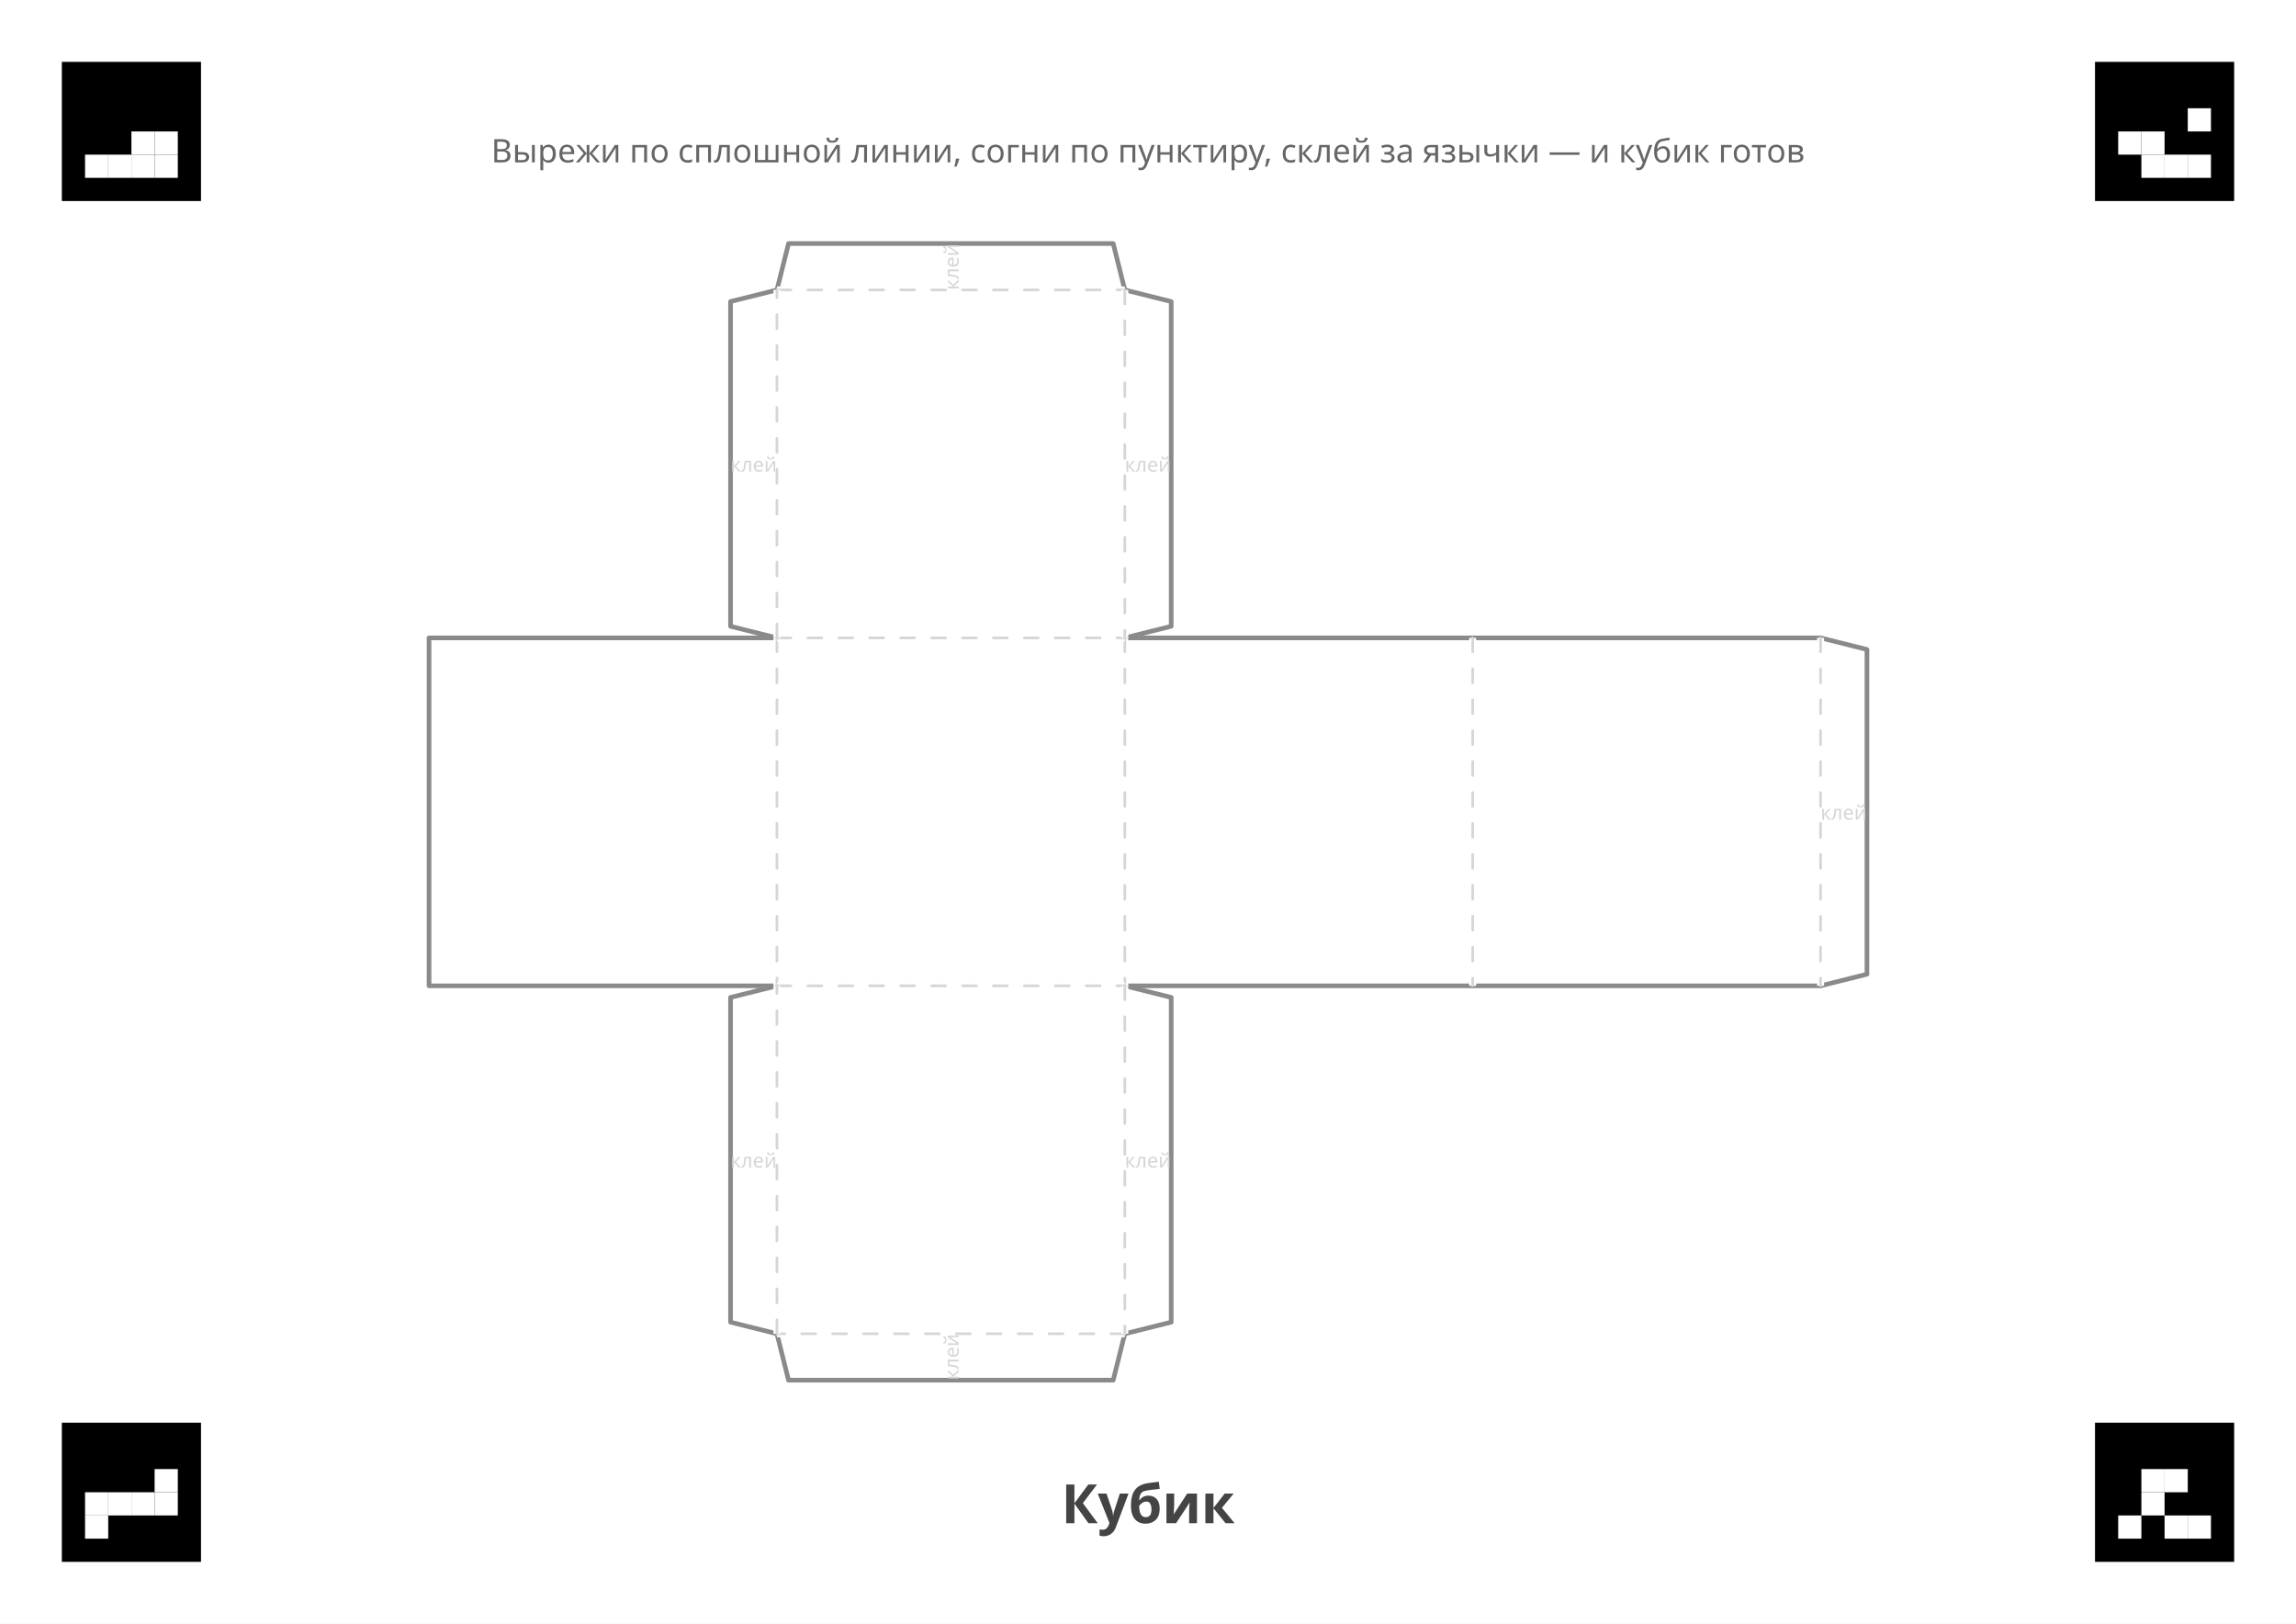
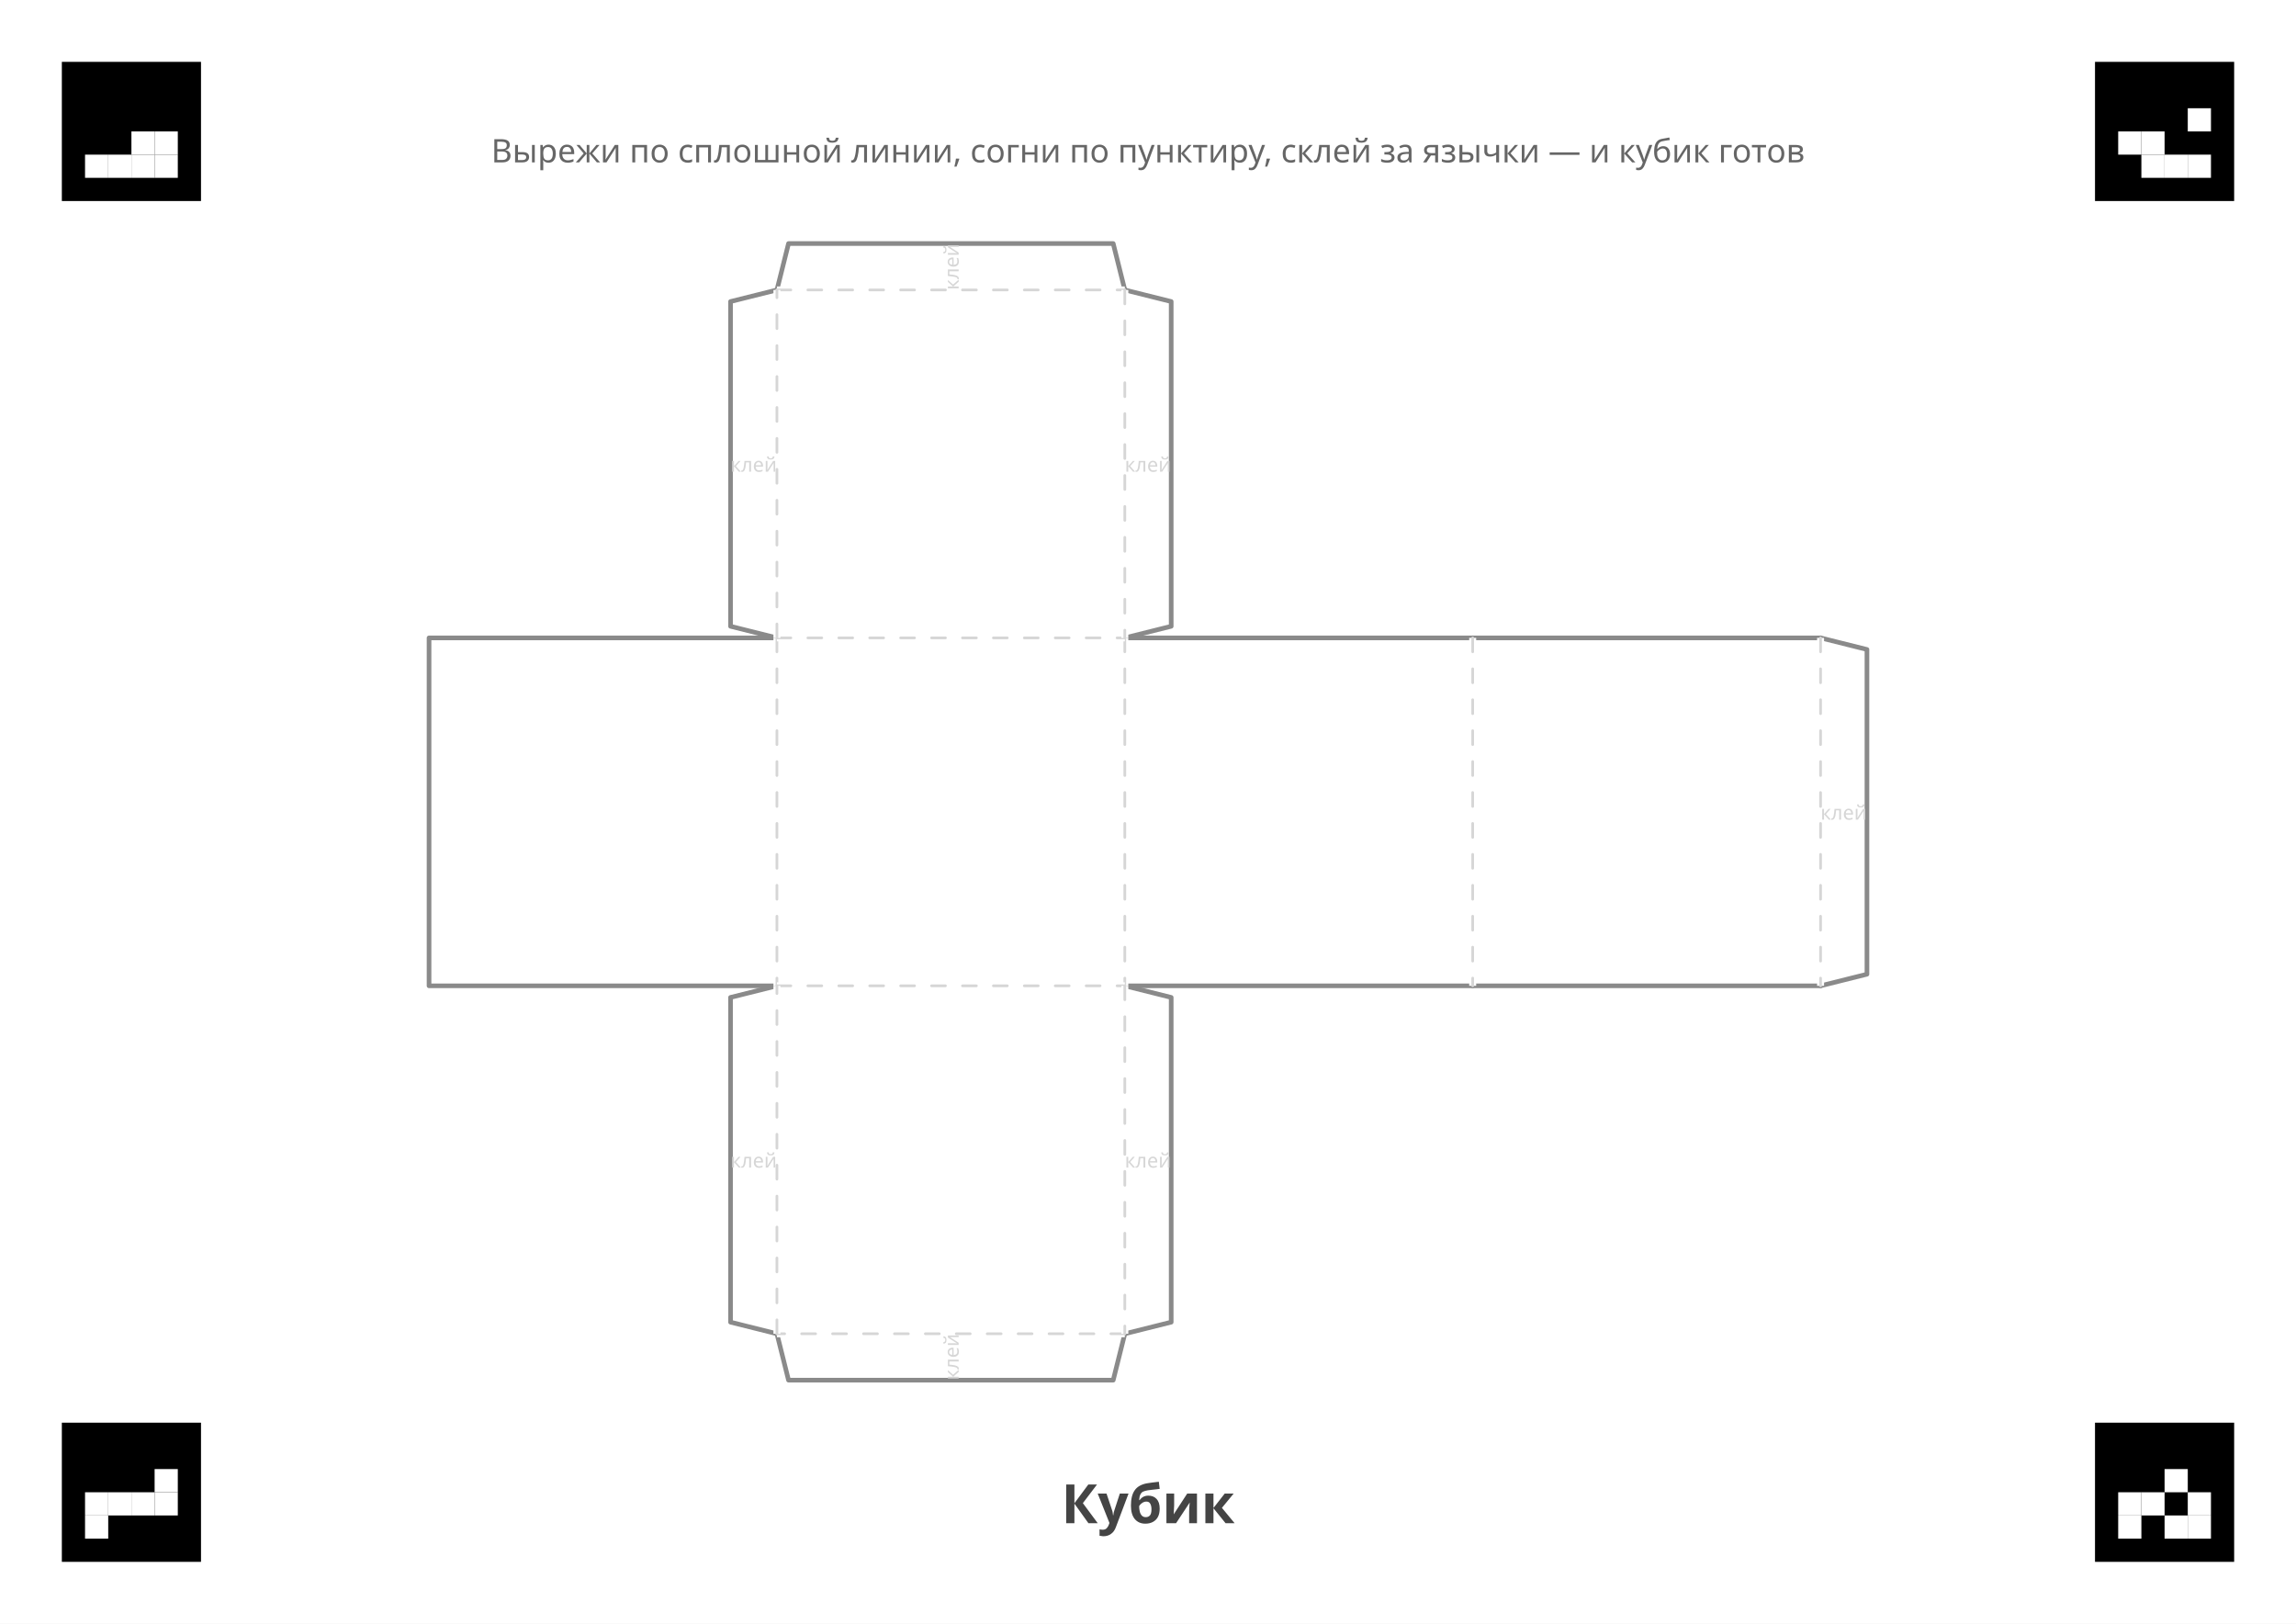
<svg xmlns="http://www.w3.org/2000/svg" width="297mm" height="210mm" viewBox="0 0 297 210">
  <rect width="297" height="210" fill="#fff" />
  <rect x="8" y="8" width="18" height="18" fill="#000" />
  <rect x="17.00" y="17.00" width="3" height="3" fill="#fff" />
  <rect x="20.00" y="17.00" width="3" height="3" fill="#fff" />
  <rect x="11.00" y="20.00" width="3" height="3" fill="#fff" />
  <rect x="14.00" y="20.00" width="3" height="3" fill="#fff" />
  <rect x="17.00" y="20.00" width="3" height="3" fill="#fff" />
  <rect x="20.00" y="20.00" width="3" height="3" fill="#fff" />
  <rect x="271" y="8" width="18" height="18" fill="#000" />
  <rect x="283.00" y="14.00" width="3" height="3" fill="#fff" />
  <rect x="274.00" y="17.00" width="3" height="3" fill="#fff" />
  <rect x="277.00" y="17.00" width="3" height="3" fill="#fff" />
  <rect x="277.00" y="20.00" width="3" height="3" fill="#fff" />
  <rect x="280.00" y="20.00" width="3" height="3" fill="#fff" />
  <rect x="283.00" y="20.00" width="3" height="3" fill="#fff" />
  <rect x="8" y="184" width="18" height="18" fill="#000" />
  <rect x="20.00" y="190.00" width="3" height="3" fill="#fff" />
  <rect x="11.00" y="193.00" width="3" height="3" fill="#fff" />
  <rect x="14.00" y="193.00" width="3" height="3" fill="#fff" />
  <rect x="17.00" y="193.00" width="3" height="3" fill="#fff" />
  <rect x="20.00" y="193.00" width="3" height="3" fill="#fff" />
  <rect x="11.00" y="196.00" width="3" height="3" fill="#fff" />
  <rect x="271" y="184" width="18" height="18" fill="#000" />
-   <rect x="277.00" y="190.00" width="3" height="3" fill="#fff" />
  <rect x="280.00" y="190.00" width="3" height="3" fill="#fff" />
+   <rect x="274.00" y="193.00" width="3" height="3" fill="#fff" />
  <rect x="277.00" y="193.00" width="3" height="3" fill="#fff" />
+   <rect x="283.00" y="193.00" width="3" height="3" fill="#fff" />
  <rect x="274.00" y="196.00" width="3" height="3" fill="#fff" />
  <rect x="280.00" y="196.00" width="3" height="3" fill="#fff" />
  <rect x="283.00" y="196.00" width="3" height="3" fill="#fff" />
  <path d="M55.50 82.50 L100.50 82.50 L100.50 127.50 L55.50 127.50 Z" fill="#fff" stroke="#8a8a8a" stroke-width="0.6" stroke-linejoin="round" />
  <path d="M100.50 82.50 L145.50 82.50 L145.50 127.50 L100.50 127.50 Z" fill="#fff" stroke="#8a8a8a" stroke-width="0.6" stroke-linejoin="round" />
  <path d="M145.50 82.50 L190.50 82.50 L190.50 127.50 L145.50 127.50 Z" fill="#fff" stroke="#8a8a8a" stroke-width="0.6" stroke-linejoin="round" />
  <path d="M190.50 82.50 L235.50 82.50 L235.50 127.50 L190.50 127.50 Z" fill="#fff" stroke="#8a8a8a" stroke-width="0.6" stroke-linejoin="round" />
  <path d="M100.50 37.50 L145.50 37.50 L145.50 82.50 L100.50 82.50 Z" fill="#fff" stroke="#8a8a8a" stroke-width="0.6" stroke-linejoin="round" />
  <path d="M100.50 127.50 L145.50 127.50 L145.50 172.50 L100.50 172.50 Z" fill="#fff" stroke="#8a8a8a" stroke-width="0.6" stroke-linejoin="round" />
  <path d="M100.50 37.50 L102.00 31.50 L144.00 31.50 L145.50 37.50 Z" fill="#fff" stroke="#8a8a8a" stroke-width="0.6" stroke-linejoin="round" />
  <path d="M100.50 82.50 L94.50 81.00 L94.50 39.00 L100.50 37.50 Z" fill="#fff" stroke="#8a8a8a" stroke-width="0.6" stroke-linejoin="round" />
  <path d="M145.50 37.50 L151.50 39.00 L151.50 81.00 L145.50 82.50 Z" fill="#fff" stroke="#8a8a8a" stroke-width="0.6" stroke-linejoin="round" />
  <path d="M145.50 172.50 L144.00 178.50 L102.00 178.50 L100.50 172.50 Z" fill="#fff" stroke="#8a8a8a" stroke-width="0.6" stroke-linejoin="round" />
  <path d="M100.50 172.50 L94.50 171.00 L94.50 129.00 L100.50 127.50 Z" fill="#fff" stroke="#8a8a8a" stroke-width="0.6" stroke-linejoin="round" />
  <path d="M145.50 127.50 L151.50 129.00 L151.50 171.00 L145.50 172.50 Z" fill="#fff" stroke="#8a8a8a" stroke-width="0.6" stroke-linejoin="round" />
  <path d="M235.50 82.50 L241.50 84.00 L241.50 126.00 L235.50 127.50 Z" fill="#fff" stroke="#8a8a8a" stroke-width="0.6" stroke-linejoin="round" />
  <path d="M100.50 82.50 L100.50 127.50" stroke="#fff" stroke-width="0.90" />
  <path d="M100.50 82.50 L100.50 127.50" stroke="#d6d6d6" stroke-width="0.35" stroke-dasharray="1.8 2.2" stroke-linecap="round" />
  <path d="M145.50 82.50 L145.50 127.50" stroke="#fff" stroke-width="0.90" />
  <path d="M145.50 82.50 L145.50 127.50" stroke="#d6d6d6" stroke-width="0.35" stroke-dasharray="1.8 2.2" stroke-linecap="round" />
  <path d="M190.50 82.50 L190.50 127.50" stroke="#fff" stroke-width="0.90" />
  <path d="M190.50 82.50 L190.50 127.50" stroke="#d6d6d6" stroke-width="0.35" stroke-dasharray="1.8 2.2" stroke-linecap="round" />
  <path d="M100.50 82.50 L145.50 82.50" stroke="#fff" stroke-width="0.90" />
  <path d="M100.50 82.50 L145.50 82.50" stroke="#d6d6d6" stroke-width="0.35" stroke-dasharray="1.8 2.2" stroke-linecap="round" />
  <path d="M100.50 127.50 L145.50 127.50" stroke="#fff" stroke-width="0.90" />
  <path d="M100.50 127.50 L145.50 127.50" stroke="#d6d6d6" stroke-width="0.35" stroke-dasharray="1.8 2.2" stroke-linecap="round" />
  <path d="M100.50 37.50 L145.50 37.50" stroke="#fff" stroke-width="0.90" />
  <path d="M100.50 37.50 L145.50 37.50" stroke="#d6d6d6" stroke-width="0.35" stroke-dasharray="1.8 2.2" stroke-linecap="round" />
  <path d="M100.50 82.50 L100.50 37.50" stroke="#fff" stroke-width="0.90" />
  <path d="M100.50 82.50 L100.50 37.50" stroke="#d6d6d6" stroke-width="0.35" stroke-dasharray="1.8 2.2" stroke-linecap="round" />
  <path d="M145.50 37.50 L145.50 82.50" stroke="#fff" stroke-width="0.90" />
  <path d="M145.50 37.50 L145.50 82.50" stroke="#d6d6d6" stroke-width="0.35" stroke-dasharray="1.8 2.2" stroke-linecap="round" />
  <path d="M145.50 172.50 L100.50 172.50" stroke="#fff" stroke-width="0.90" />
  <path d="M145.50 172.50 L100.50 172.50" stroke="#d6d6d6" stroke-width="0.35" stroke-dasharray="1.8 2.2" stroke-linecap="round" />
  <path d="M100.50 172.50 L100.50 127.50" stroke="#fff" stroke-width="0.90" />
  <path d="M100.50 172.50 L100.50 127.50" stroke="#d6d6d6" stroke-width="0.35" stroke-dasharray="1.8 2.2" stroke-linecap="round" />
  <path d="M145.50 127.50 L145.50 172.50" stroke="#fff" stroke-width="0.90" />
  <path d="M145.50 127.50 L145.50 172.50" stroke="#d6d6d6" stroke-width="0.35" stroke-dasharray="1.8 2.2" stroke-linecap="round" />
  <path d="M235.50 82.50 L235.50 127.50" stroke="#fff" stroke-width="0.90" />
  <path d="M235.50 82.50 L235.50 127.50" stroke="#d6d6d6" stroke-width="0.35" stroke-dasharray="1.8 2.2" stroke-linecap="round" />
  <text x="123.00" y="34.50" text-anchor="middle" dominant-baseline="central" font-family="Segoe UI, sans-serif" font-size="2.6" fill="#d6d6d6" transform="rotate(-90 123.00 34.50)">клей</text>
  <text x="97.50" y="60.00" text-anchor="middle" dominant-baseline="central" font-family="Segoe UI, sans-serif" font-size="2.6" fill="#d6d6d6">клей</text>
  <text x="148.50" y="60.00" text-anchor="middle" dominant-baseline="central" font-family="Segoe UI, sans-serif" font-size="2.6" fill="#d6d6d6">клей</text>
  <text x="123.00" y="175.50" text-anchor="middle" dominant-baseline="central" font-family="Segoe UI, sans-serif" font-size="2.6" fill="#d6d6d6" transform="rotate(-90 123.00 175.50)">клей</text>
  <text x="97.50" y="150.00" text-anchor="middle" dominant-baseline="central" font-family="Segoe UI, sans-serif" font-size="2.6" fill="#d6d6d6">клей</text>
  <text x="148.50" y="150.00" text-anchor="middle" dominant-baseline="central" font-family="Segoe UI, sans-serif" font-size="2.6" fill="#d6d6d6">клей</text>
  <text x="238.50" y="105.00" text-anchor="middle" dominant-baseline="central" font-family="Segoe UI, sans-serif" font-size="2.6" fill="#d6d6d6">клей</text>
  <text x="148.5" y="21" text-anchor="middle" font-family="Segoe UI, sans-serif" font-size="4.2" fill="#666">Вырежи по сплошной линии, согни по пунктиру, склей за язычки — и кубик готов</text>
  <text x="148.5" y="197" text-anchor="middle" font-family="Segoe UI, sans-serif" font-size="7" font-weight="600" fill="#444">Кубик</text>
</svg>
